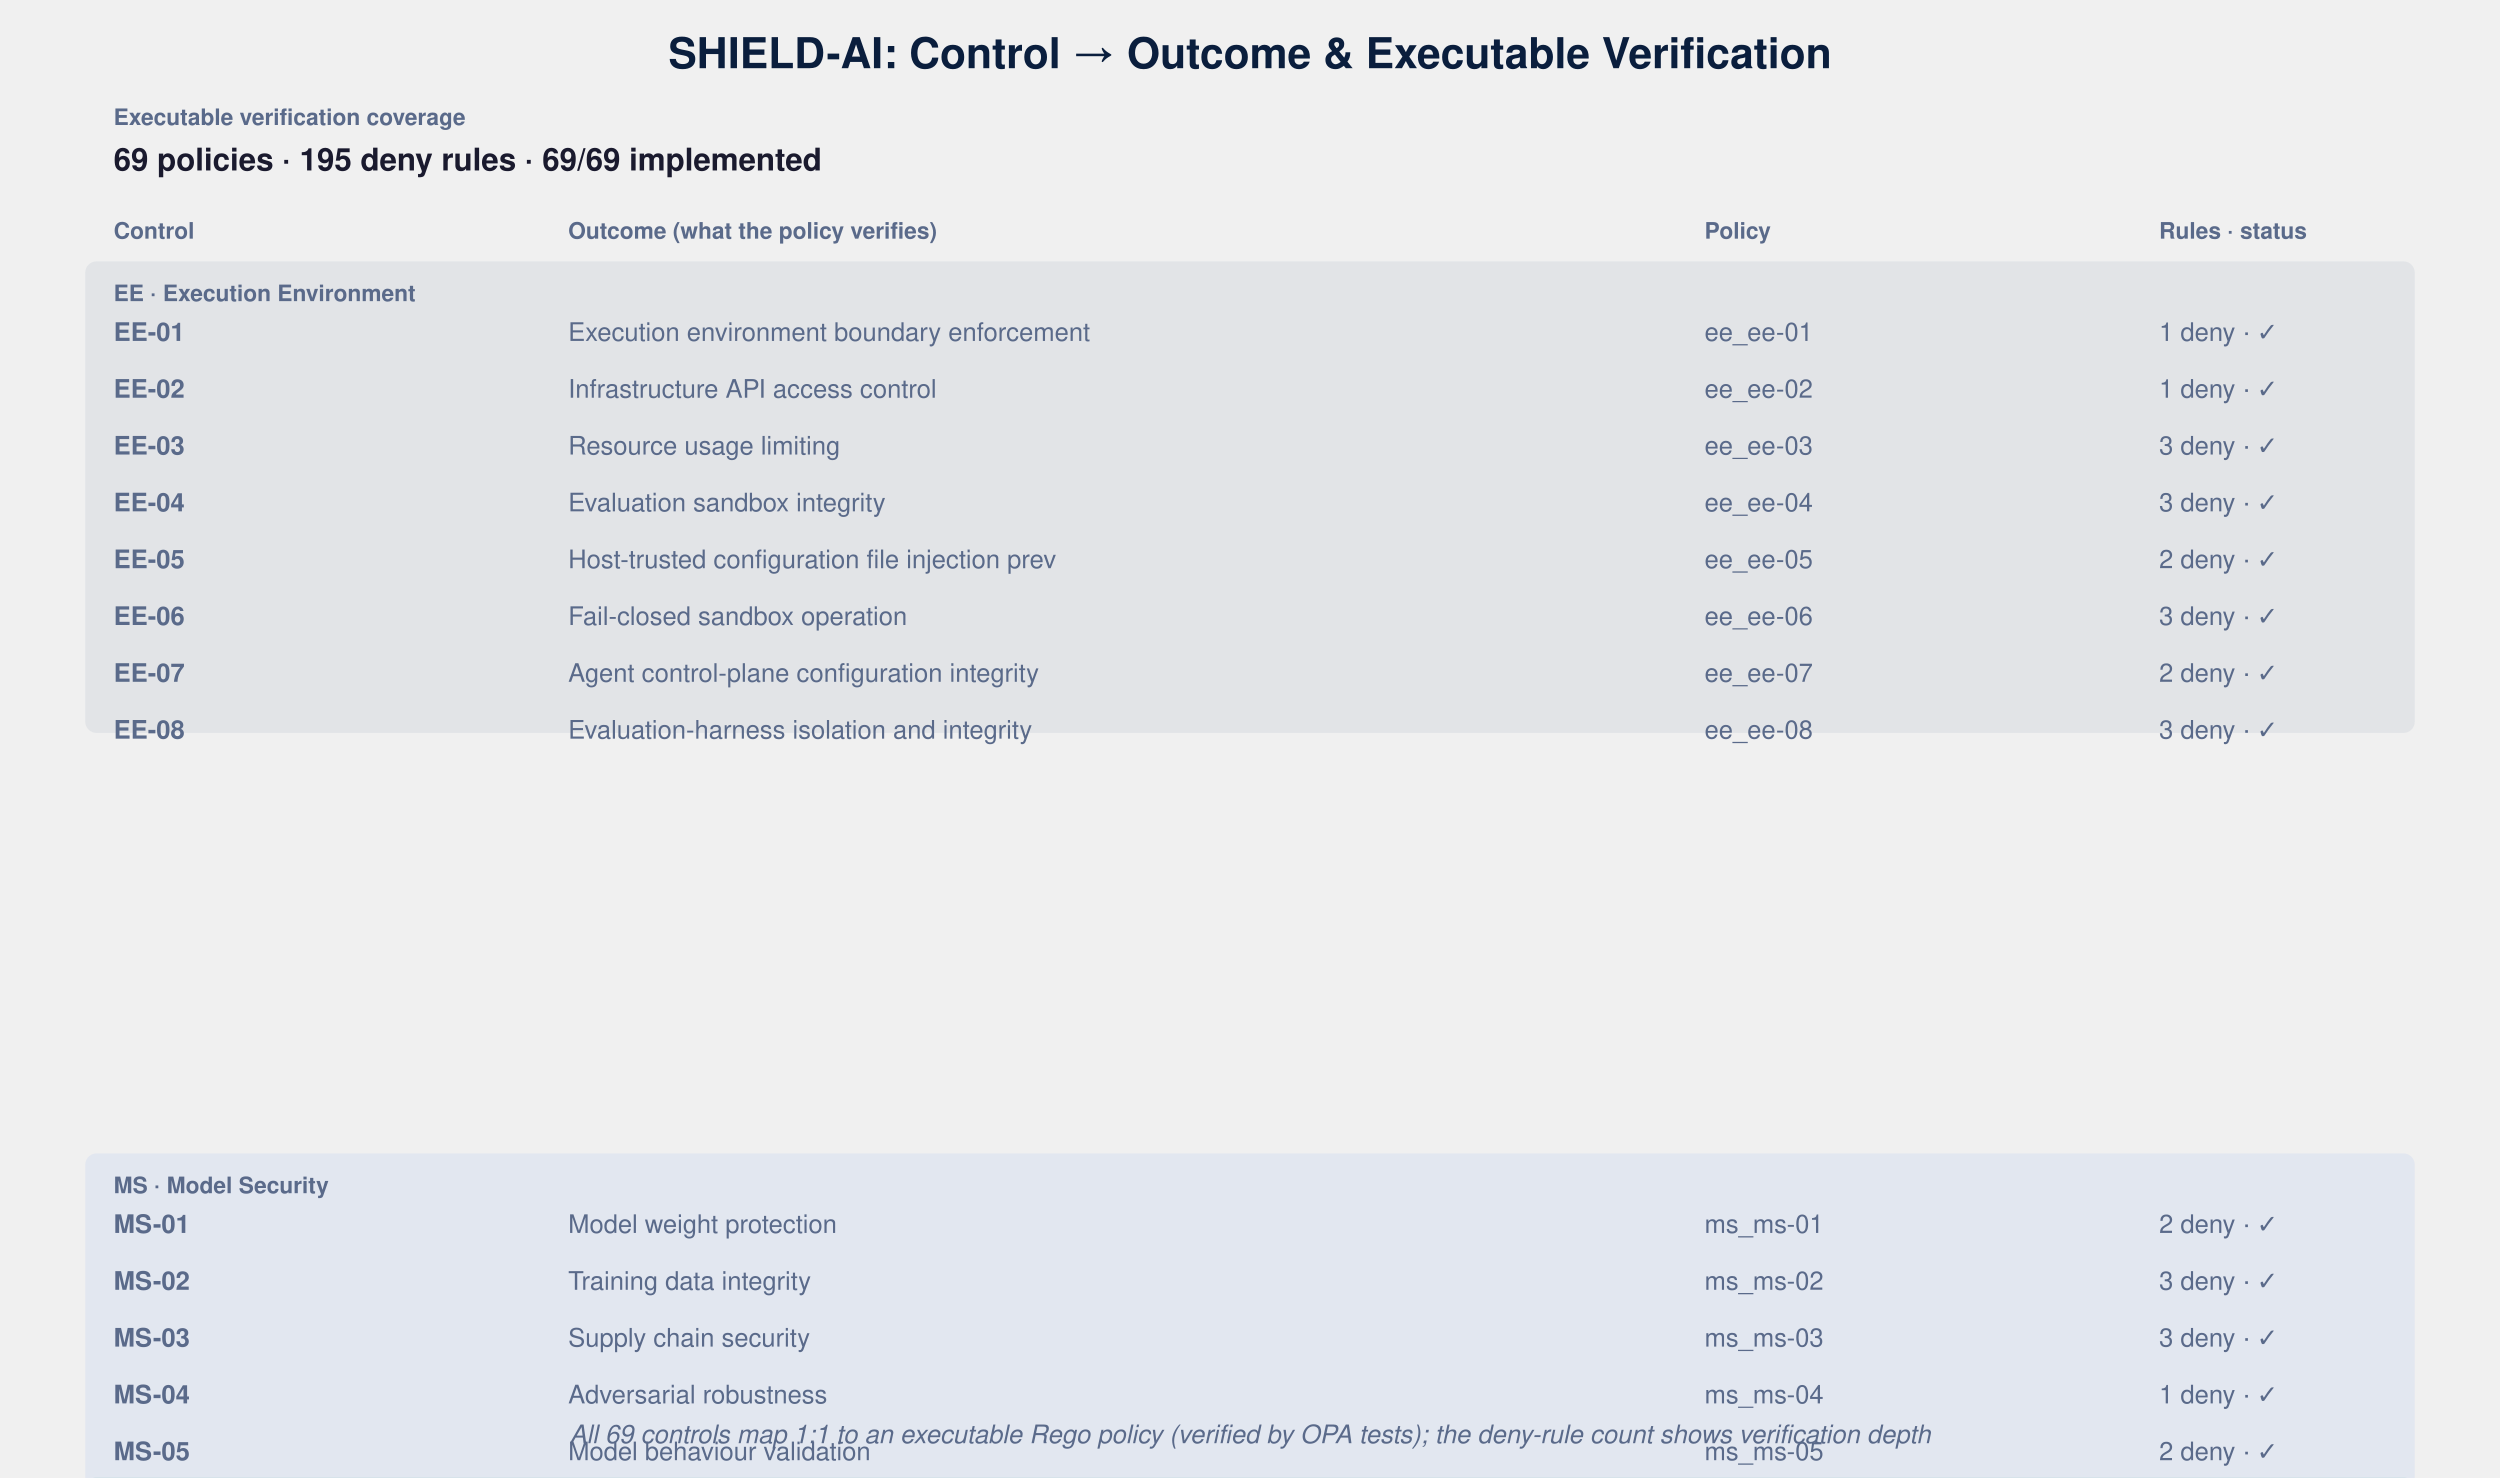
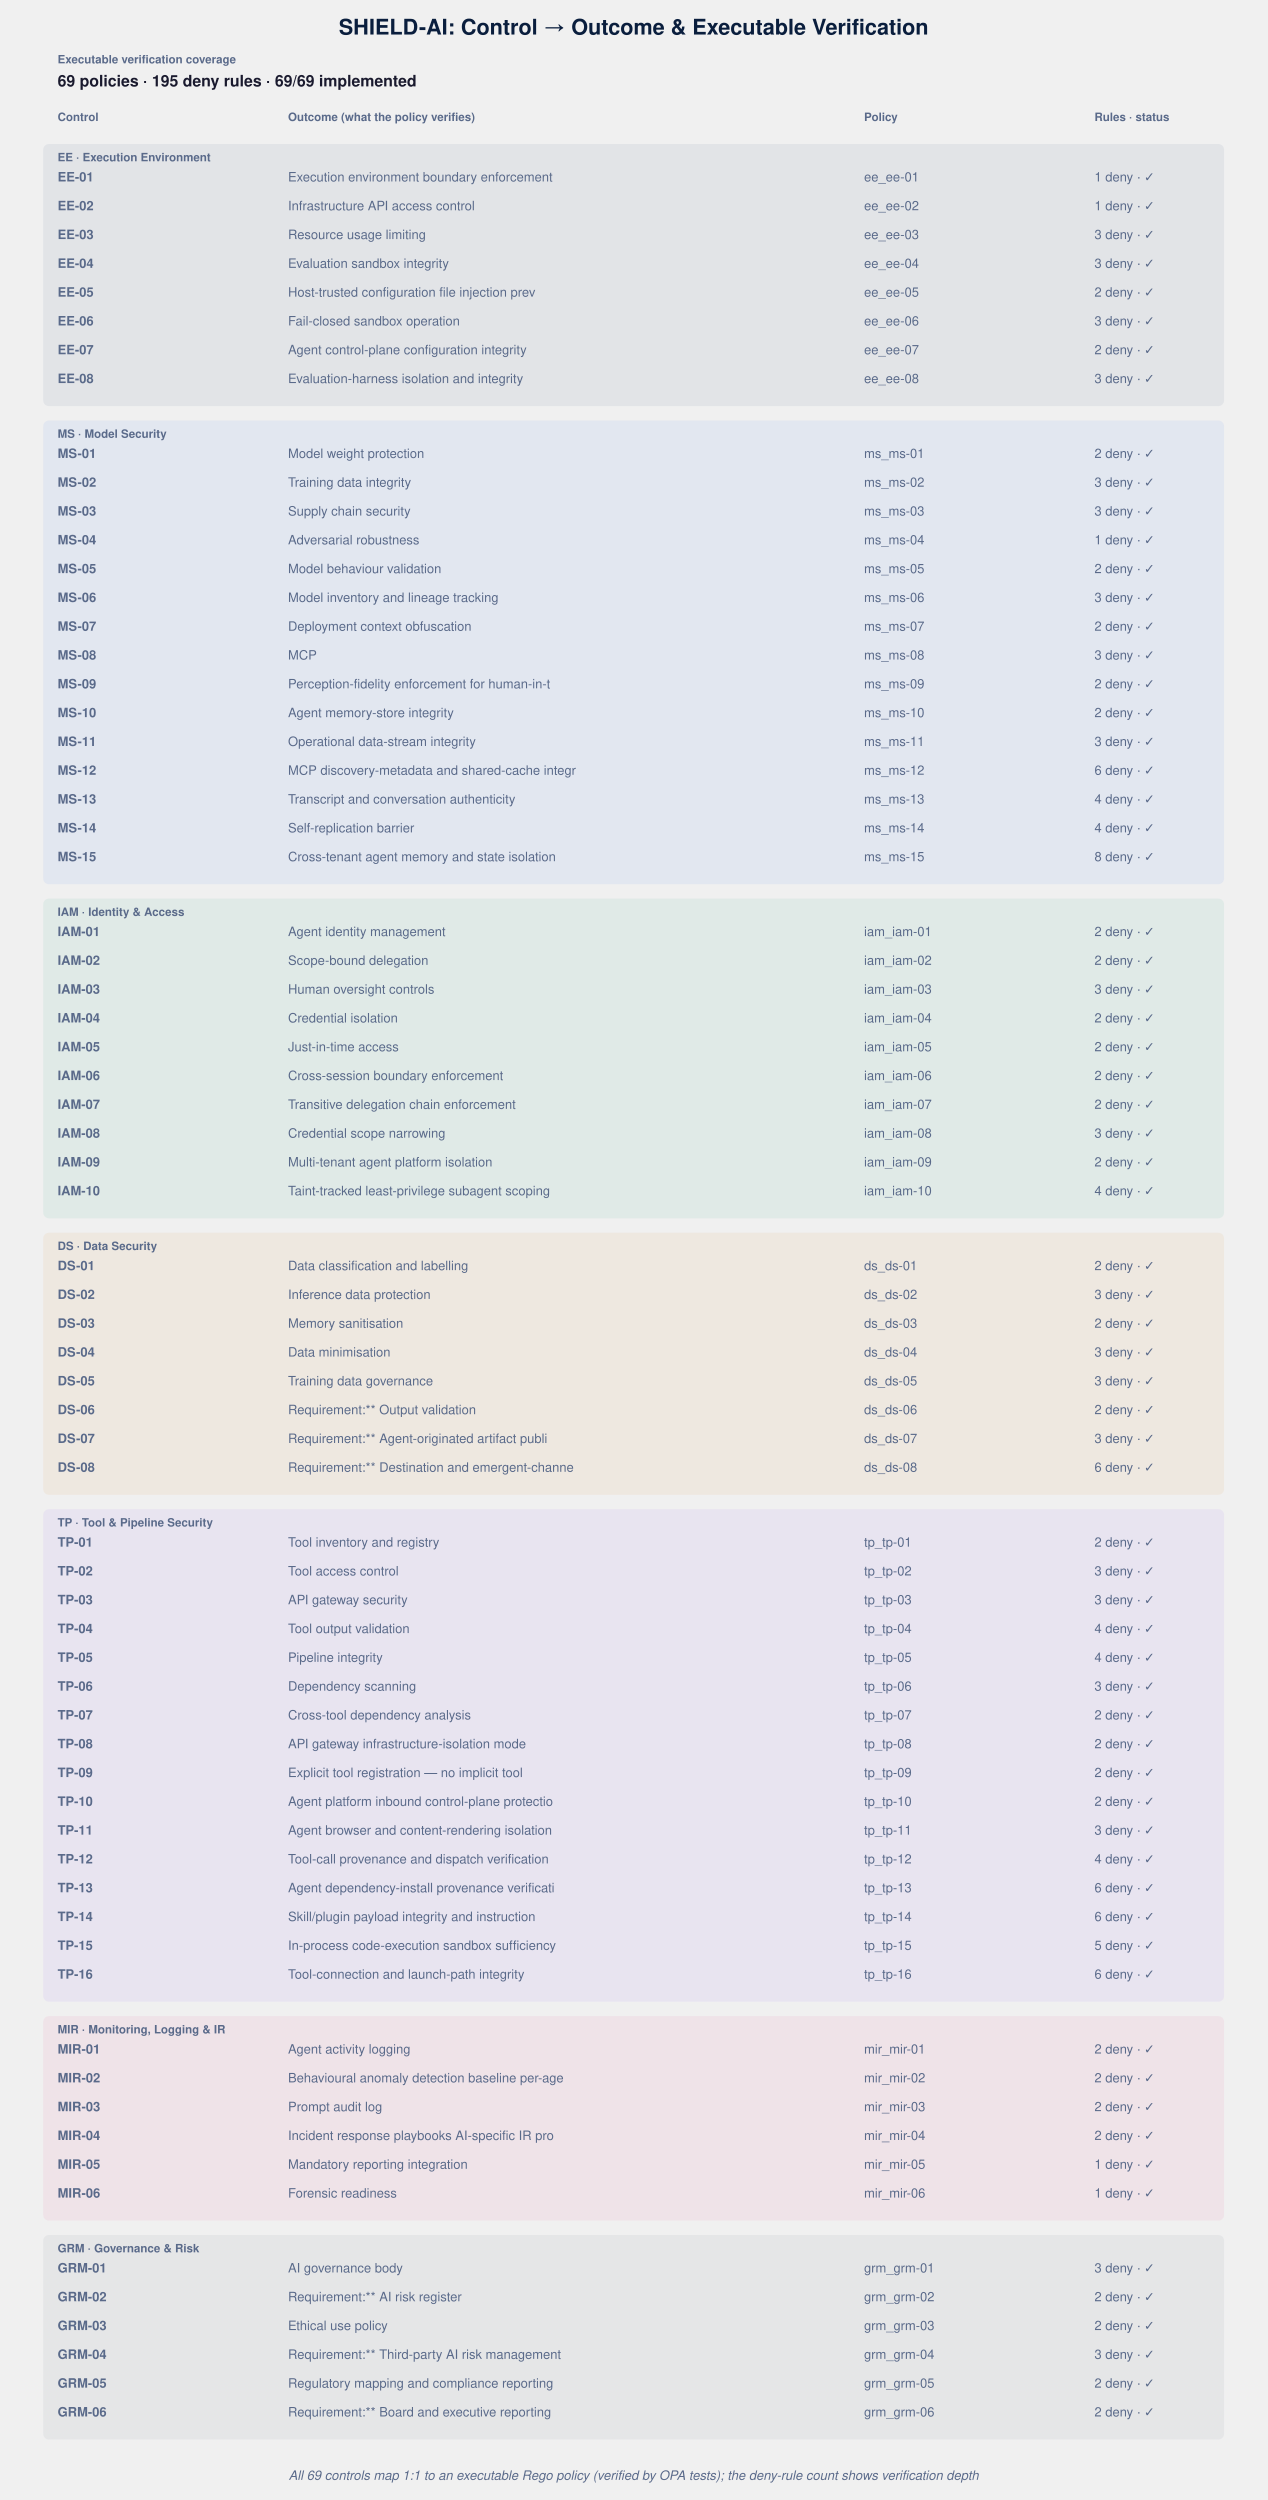
- <svg xmlns="http://www.w3.org/2000/svg" viewBox="0 0 880 520" width="100%" height="100%">
+ <svg xmlns="http://www.w3.org/2000/svg" viewBox="0 0 880 1736" width="100%" height="100%">
  <style>
    text { font-family: 'Helvetica Neue', Helvetica, Arial, sans-serif; }
    .title { font-size: 15px; font-weight: bold; fill: #0a1e3d; }
    .label { font-size: 11px; fill: #1a1a2e; }
    .sm { font-size: 9px; fill: #5a6a8a; }
    .cap { font-size: 8px; font-weight: bold; text-transform: uppercase; fill: #5a6a8a; }
    .white { fill: #ffffff; }
  </style>
  <text x="440.0" y="24" text-anchor="middle" class="title">SHIELD-AI: Control → Outcome &amp; Executable Verification</text>
  <text x="40" y="44" class="cap">Executable verification coverage</text>
  <text x="40" y="60" class="label" font-weight="bold">69 policies · 195 deny rules · 69/69 implemented</text>
  <text x="40" y="84" class="cap">Control</text>
  <text x="200" y="84" class="cap">Outcome (what the policy verifies)</text>
  <text x="600" y="84" class="cap">Policy</text>
  <text x="760" y="84" class="cap">Rules · status</text>
-   <rect x="30" y="92" width="820" height="166" rx="4" fill="#1a3a6b" opacity="0.07" />
-   <text x="40" y="106" class="cap" fill="#1a3a6b">EE · Execution Environment</text>
-   <text x="40" y="120" class="sm" font-weight="bold" fill="#1a3a6b">EE-01</text>
-   <text x="200" y="120" class="sm">Execution environment boundary enforcement</text>
-   <text x="600" y="120" class="sm">ee_ee-01</text>
-   <text x="760" y="120" class="sm">1 deny · ✓</text>
-   <text x="40" y="140" class="sm" font-weight="bold" fill="#1a3a6b">EE-02</text>
-   <text x="200" y="140" class="sm">Infrastructure API access control</text>
-   <text x="600" y="140" class="sm">ee_ee-02</text>
-   <text x="760" y="140" class="sm">1 deny · ✓</text>
-   <text x="40" y="160" class="sm" font-weight="bold" fill="#1a3a6b">EE-03</text>
-   <text x="200" y="160" class="sm">Resource usage limiting</text>
-   <text x="600" y="160" class="sm">ee_ee-03</text>
-   <text x="760" y="160" class="sm">3 deny · ✓</text>
-   <text x="40" y="180" class="sm" font-weight="bold" fill="#1a3a6b">EE-04</text>
-   <text x="200" y="180" class="sm">Evaluation sandbox integrity</text>
-   <text x="600" y="180" class="sm">ee_ee-04</text>
-   <text x="760" y="180" class="sm">3 deny · ✓</text>
-   <text x="40" y="200" class="sm" font-weight="bold" fill="#1a3a6b">EE-05</text>
-   <text x="200" y="200" class="sm">Host-trusted configuration file injection prev</text>
-   <text x="600" y="200" class="sm">ee_ee-05</text>
-   <text x="760" y="200" class="sm">2 deny · ✓</text>
-   <text x="40" y="220" class="sm" font-weight="bold" fill="#1a3a6b">EE-06</text>
-   <text x="200" y="220" class="sm">Fail-closed sandbox operation</text>
-   <text x="600" y="220" class="sm">ee_ee-06</text>
-   <text x="760" y="220" class="sm">3 deny · ✓</text>
-   <text x="40" y="240" class="sm" font-weight="bold" fill="#1a3a6b">EE-07</text>
-   <text x="200" y="240" class="sm">Agent control-plane configuration integrity</text>
-   <text x="600" y="240" class="sm">ee_ee-07</text>
-   <text x="760" y="240" class="sm">2 deny · ✓</text>
-   <text x="40" y="260" class="sm" font-weight="bold" fill="#1a3a6b">EE-08</text>
-   <text x="200" y="260" class="sm">Evaluation-harness isolation and integrity</text>
-   <text x="600" y="260" class="sm">ee_ee-08</text>
-   <text x="760" y="260" class="sm">3 deny · ✓</text>
-   <rect x="30" y="406" width="820" height="306" rx="4" fill="#2563eb" opacity="0.07" />
-   <text x="40" y="420" class="cap" fill="#2563eb">MS · Model Security</text>
-   <text x="40" y="434" class="sm" font-weight="bold" fill="#2563eb">MS-01</text>
-   <text x="200" y="434" class="sm">Model weight protection</text>
-   <text x="600" y="434" class="sm">ms_ms-01</text>
-   <text x="760" y="434" class="sm">2 deny · ✓</text>
-   <text x="40" y="454" class="sm" font-weight="bold" fill="#2563eb">MS-02</text>
-   <text x="200" y="454" class="sm">Training data integrity</text>
-   <text x="600" y="454" class="sm">ms_ms-02</text>
-   <text x="760" y="454" class="sm">3 deny · ✓</text>
-   <text x="40" y="474" class="sm" font-weight="bold" fill="#2563eb">MS-03</text>
-   <text x="200" y="474" class="sm">Supply chain security</text>
-   <text x="600" y="474" class="sm">ms_ms-03</text>
-   <text x="760" y="474" class="sm">3 deny · ✓</text>
-   <text x="40" y="494" class="sm" font-weight="bold" fill="#2563eb">MS-04</text>
-   <text x="200" y="494" class="sm">Adversarial robustness</text>
-   <text x="600" y="494" class="sm">ms_ms-04</text>
-   <text x="760" y="494" class="sm">1 deny · ✓</text>
-   <text x="40" y="514" class="sm" font-weight="bold" fill="#2563eb">MS-05</text>
-   <text x="200" y="514" class="sm">Model behaviour validation</text>
-   <text x="600" y="514" class="sm">ms_ms-05</text>
-   <text x="760" y="514" class="sm">2 deny · ✓</text>
-   <text x="40" y="534" class="sm" font-weight="bold" fill="#2563eb">MS-06</text>
-   <text x="200" y="534" class="sm">Model inventory and lineage tracking</text>
-   <text x="600" y="534" class="sm">ms_ms-06</text>
-   <text x="760" y="534" class="sm">3 deny · ✓</text>
-   <text x="40" y="554" class="sm" font-weight="bold" fill="#2563eb">MS-07</text>
-   <text x="200" y="554" class="sm">Deployment context obfuscation</text>
-   <text x="600" y="554" class="sm">ms_ms-07</text>
-   <text x="760" y="554" class="sm">2 deny · ✓</text>
-   <text x="40" y="574" class="sm" font-weight="bold" fill="#2563eb">MS-08</text>
-   <text x="200" y="574" class="sm">MCP</text>
-   <text x="600" y="574" class="sm">ms_ms-08</text>
-   <text x="760" y="574" class="sm">3 deny · ✓</text>
-   <text x="40" y="594" class="sm" font-weight="bold" fill="#2563eb">MS-09</text>
-   <text x="200" y="594" class="sm">Perception-fidelity enforcement for human-in-t</text>
-   <text x="600" y="594" class="sm">ms_ms-09</text>
-   <text x="760" y="594" class="sm">2 deny · ✓</text>
-   <text x="40" y="614" class="sm" font-weight="bold" fill="#2563eb">MS-10</text>
-   <text x="200" y="614" class="sm">Agent memory-store integrity</text>
-   <text x="600" y="614" class="sm">ms_ms-10</text>
-   <text x="760" y="614" class="sm">2 deny · ✓</text>
-   <text x="40" y="634" class="sm" font-weight="bold" fill="#2563eb">MS-11</text>
-   <text x="200" y="634" class="sm">Operational data-stream integrity</text>
-   <text x="600" y="634" class="sm">ms_ms-11</text>
-   <text x="760" y="634" class="sm">3 deny · ✓</text>
-   <text x="40" y="654" class="sm" font-weight="bold" fill="#2563eb">MS-12</text>
-   <text x="200" y="654" class="sm">MCP discovery-metadata and shared-cache integr</text>
-   <text x="600" y="654" class="sm">ms_ms-12</text>
-   <text x="760" y="654" class="sm">6 deny · ✓</text>
-   <text x="40" y="674" class="sm" font-weight="bold" fill="#2563eb">MS-13</text>
-   <text x="200" y="674" class="sm">Transcript and conversation authenticity</text>
-   <text x="600" y="674" class="sm">ms_ms-13</text>
-   <text x="760" y="674" class="sm">4 deny · ✓</text>
-   <text x="40" y="694" class="sm" font-weight="bold" fill="#2563eb">MS-14</text>
-   <text x="200" y="694" class="sm">Self-replication barrier</text>
-   <text x="600" y="694" class="sm">ms_ms-14</text>
-   <text x="760" y="694" class="sm">4 deny · ✓</text>
-   <text x="40" y="714" class="sm" font-weight="bold" fill="#2563eb">MS-15</text>
-   <text x="200" y="714" class="sm">Cross-tenant agent memory and state isolation</text>
-   <text x="600" y="714" class="sm">ms_ms-15</text>
-   <text x="760" y="714" class="sm">8 deny · ✓</text>
-   <rect x="30" y="520" width="820" height="206" rx="4" fill="#059669" opacity="0.07" />
-   <text x="40" y="534" class="cap" fill="#059669">IAM · Identity &amp; Access</text>
-   <text x="40" y="548" class="sm" font-weight="bold" fill="#059669">IAM-01</text>
-   <text x="200" y="548" class="sm">Agent identity management</text>
-   <text x="600" y="548" class="sm">iam_iam-01</text>
-   <text x="760" y="548" class="sm">2 deny · ✓</text>
-   <text x="40" y="568" class="sm" font-weight="bold" fill="#059669">IAM-02</text>
-   <text x="200" y="568" class="sm">Scope-bound delegation</text>
-   <text x="600" y="568" class="sm">iam_iam-02</text>
-   <text x="760" y="568" class="sm">2 deny · ✓</text>
-   <text x="40" y="588" class="sm" font-weight="bold" fill="#059669">IAM-03</text>
-   <text x="200" y="588" class="sm">Human oversight controls</text>
-   <text x="600" y="588" class="sm">iam_iam-03</text>
-   <text x="760" y="588" class="sm">3 deny · ✓</text>
-   <text x="40" y="608" class="sm" font-weight="bold" fill="#059669">IAM-04</text>
-   <text x="200" y="608" class="sm">Credential isolation</text>
-   <text x="600" y="608" class="sm">iam_iam-04</text>
-   <text x="760" y="608" class="sm">2 deny · ✓</text>
-   <text x="40" y="628" class="sm" font-weight="bold" fill="#059669">IAM-05</text>
-   <text x="200" y="628" class="sm">Just-in-time access</text>
-   <text x="600" y="628" class="sm">iam_iam-05</text>
-   <text x="760" y="628" class="sm">2 deny · ✓</text>
-   <text x="40" y="648" class="sm" font-weight="bold" fill="#059669">IAM-06</text>
-   <text x="200" y="648" class="sm">Cross-session boundary enforcement</text>
-   <text x="600" y="648" class="sm">iam_iam-06</text>
-   <text x="760" y="648" class="sm">2 deny · ✓</text>
-   <text x="40" y="668" class="sm" font-weight="bold" fill="#059669">IAM-07</text>
-   <text x="200" y="668" class="sm">Transitive delegation chain enforcement</text>
-   <text x="600" y="668" class="sm">iam_iam-07</text>
-   <text x="760" y="668" class="sm">2 deny · ✓</text>
-   <text x="40" y="688" class="sm" font-weight="bold" fill="#059669">IAM-08</text>
-   <text x="200" y="688" class="sm">Credential scope narrowing</text>
-   <text x="600" y="688" class="sm">iam_iam-08</text>
-   <text x="760" y="688" class="sm">3 deny · ✓</text>
-   <text x="40" y="708" class="sm" font-weight="bold" fill="#059669">IAM-09</text>
-   <text x="200" y="708" class="sm">Multi-tenant agent platform isolation</text>
-   <text x="600" y="708" class="sm">iam_iam-09</text>
-   <text x="760" y="708" class="sm">2 deny · ✓</text>
-   <text x="40" y="728" class="sm" font-weight="bold" fill="#059669">IAM-10</text>
-   <text x="200" y="728" class="sm">Taint-tracked least-privilege subagent scoping</text>
-   <text x="600" y="728" class="sm">iam_iam-10</text>
-   <text x="760" y="728" class="sm">4 deny · ✓</text>
-   <rect x="30" y="614" width="820" height="166" rx="4" fill="#d97706" opacity="0.07" />
-   <text x="40" y="628" class="cap" fill="#d97706">DS · Data Security</text>
-   <text x="40" y="642" class="sm" font-weight="bold" fill="#d97706">DS-01</text>
-   <text x="200" y="642" class="sm">Data classification and labelling</text>
-   <text x="600" y="642" class="sm">ds_ds-01</text>
-   <text x="760" y="642" class="sm">2 deny · ✓</text>
-   <text x="40" y="662" class="sm" font-weight="bold" fill="#d97706">DS-02</text>
-   <text x="200" y="662" class="sm">Inference data protection</text>
-   <text x="600" y="662" class="sm">ds_ds-02</text>
-   <text x="760" y="662" class="sm">3 deny · ✓</text>
-   <text x="40" y="682" class="sm" font-weight="bold" fill="#d97706">DS-03</text>
-   <text x="200" y="682" class="sm">Memory sanitisation</text>
-   <text x="600" y="682" class="sm">ds_ds-03</text>
-   <text x="760" y="682" class="sm">2 deny · ✓</text>
-   <text x="40" y="702" class="sm" font-weight="bold" fill="#d97706">DS-04</text>
-   <text x="200" y="702" class="sm">Data minimisation</text>
-   <text x="600" y="702" class="sm">ds_ds-04</text>
-   <text x="760" y="702" class="sm">3 deny · ✓</text>
-   <text x="40" y="722" class="sm" font-weight="bold" fill="#d97706">DS-05</text>
-   <text x="200" y="722" class="sm">Training data governance</text>
-   <text x="600" y="722" class="sm">ds_ds-05</text>
-   <text x="760" y="722" class="sm">3 deny · ✓</text>
-   <text x="40" y="742" class="sm" font-weight="bold" fill="#d97706">DS-06</text>
-   <text x="200" y="742" class="sm">Requirement:** Output validation</text>
-   <text x="600" y="742" class="sm">ds_ds-06</text>
-   <text x="760" y="742" class="sm">2 deny · ✓</text>
-   <text x="40" y="762" class="sm" font-weight="bold" fill="#d97706">DS-07</text>
-   <text x="200" y="762" class="sm">Requirement:** Agent-originated artifact publi</text>
-   <text x="600" y="762" class="sm">ds_ds-07</text>
-   <text x="760" y="762" class="sm">3 deny · ✓</text>
-   <text x="40" y="782" class="sm" font-weight="bold" fill="#d97706">DS-08</text>
-   <text x="200" y="782" class="sm">Requirement:** Destination and emergent-channe</text>
-   <text x="600" y="782" class="sm">ds_ds-08</text>
-   <text x="760" y="782" class="sm">6 deny · ✓</text>
-   <rect x="30" y="1428" width="820" height="326" rx="4" fill="#7c3aed" opacity="0.07" />
-   <text x="40" y="1442" class="cap" fill="#7c3aed">TP · Tool &amp; Pipeline Security</text>
-   <text x="40" y="1456" class="sm" font-weight="bold" fill="#7c3aed">TP-01</text>
-   <text x="200" y="1456" class="sm">Tool inventory and registry</text>
-   <text x="600" y="1456" class="sm">tp_tp-01</text>
-   <text x="760" y="1456" class="sm">2 deny · ✓</text>
-   <text x="40" y="1476" class="sm" font-weight="bold" fill="#7c3aed">TP-02</text>
-   <text x="200" y="1476" class="sm">Tool access control</text>
-   <text x="600" y="1476" class="sm">tp_tp-02</text>
-   <text x="760" y="1476" class="sm">3 deny · ✓</text>
-   <text x="40" y="1496" class="sm" font-weight="bold" fill="#7c3aed">TP-03</text>
-   <text x="200" y="1496" class="sm">API gateway security</text>
-   <text x="600" y="1496" class="sm">tp_tp-03</text>
-   <text x="760" y="1496" class="sm">3 deny · ✓</text>
-   <text x="40" y="1516" class="sm" font-weight="bold" fill="#7c3aed">TP-04</text>
-   <text x="200" y="1516" class="sm">Tool output validation</text>
-   <text x="600" y="1516" class="sm">tp_tp-04</text>
-   <text x="760" y="1516" class="sm">4 deny · ✓</text>
-   <text x="40" y="1536" class="sm" font-weight="bold" fill="#7c3aed">TP-05</text>
-   <text x="200" y="1536" class="sm">Pipeline integrity</text>
-   <text x="600" y="1536" class="sm">tp_tp-05</text>
-   <text x="760" y="1536" class="sm">4 deny · ✓</text>
-   <text x="40" y="1556" class="sm" font-weight="bold" fill="#7c3aed">TP-06</text>
-   <text x="200" y="1556" class="sm">Dependency scanning</text>
-   <text x="600" y="1556" class="sm">tp_tp-06</text>
-   <text x="760" y="1556" class="sm">3 deny · ✓</text>
-   <text x="40" y="1576" class="sm" font-weight="bold" fill="#7c3aed">TP-07</text>
-   <text x="200" y="1576" class="sm">Cross-tool dependency analysis</text>
-   <text x="600" y="1576" class="sm">tp_tp-07</text>
-   <text x="760" y="1576" class="sm">2 deny · ✓</text>
-   <text x="40" y="1596" class="sm" font-weight="bold" fill="#7c3aed">TP-08</text>
-   <text x="200" y="1596" class="sm">API gateway infrastructure-isolation mode</text>
-   <text x="600" y="1596" class="sm">tp_tp-08</text>
-   <text x="760" y="1596" class="sm">2 deny · ✓</text>
-   <text x="40" y="1616" class="sm" font-weight="bold" fill="#7c3aed">TP-09</text>
-   <text x="200" y="1616" class="sm">Explicit tool registration — no implicit tool </text>
-   <text x="600" y="1616" class="sm">tp_tp-09</text>
-   <text x="760" y="1616" class="sm">2 deny · ✓</text>
-   <text x="40" y="1636" class="sm" font-weight="bold" fill="#7c3aed">TP-10</text>
-   <text x="200" y="1636" class="sm">Agent platform inbound control-plane protectio</text>
-   <text x="600" y="1636" class="sm">tp_tp-10</text>
-   <text x="760" y="1636" class="sm">2 deny · ✓</text>
-   <text x="40" y="1656" class="sm" font-weight="bold" fill="#7c3aed">TP-11</text>
-   <text x="200" y="1656" class="sm">Agent browser and content-rendering isolation</text>
-   <text x="600" y="1656" class="sm">tp_tp-11</text>
-   <text x="760" y="1656" class="sm">3 deny · ✓</text>
-   <text x="40" y="1676" class="sm" font-weight="bold" fill="#7c3aed">TP-12</text>
-   <text x="200" y="1676" class="sm">Tool-call provenance and dispatch verification</text>
-   <text x="600" y="1676" class="sm">tp_tp-12</text>
-   <text x="760" y="1676" class="sm">4 deny · ✓</text>
-   <text x="40" y="1696" class="sm" font-weight="bold" fill="#7c3aed">TP-13</text>
-   <text x="200" y="1696" class="sm">Agent dependency-install provenance verificati</text>
-   <text x="600" y="1696" class="sm">tp_tp-13</text>
-   <text x="760" y="1696" class="sm">6 deny · ✓</text>
-   <text x="40" y="1716" class="sm" font-weight="bold" fill="#7c3aed">TP-14</text>
-   <text x="200" y="1716" class="sm">Skill/plugin payload integrity and instruction</text>
-   <text x="600" y="1716" class="sm">tp_tp-14</text>
-   <text x="760" y="1716" class="sm">6 deny · ✓</text>
-   <text x="40" y="1736" class="sm" font-weight="bold" fill="#7c3aed">TP-15</text>
-   <text x="200" y="1736" class="sm">In-process code-execution sandbox sufficiency</text>
-   <text x="600" y="1736" class="sm">tp_tp-15</text>
-   <text x="760" y="1736" class="sm">5 deny · ✓</text>
-   <text x="40" y="1756" class="sm" font-weight="bold" fill="#7c3aed">TP-16</text>
-   <text x="200" y="1756" class="sm">Tool-connection and launch-path integrity</text>
-   <text x="600" y="1756" class="sm">tp_tp-16</text>
-   <text x="760" y="1756" class="sm">6 deny · ✓</text>
-   <rect x="30" y="762" width="820" height="126" rx="4" fill="#db2777" opacity="0.07" />
-   <text x="40" y="776" class="cap" fill="#db2777">MIR · Monitoring, Logging &amp; IR</text>
-   <text x="40" y="790" class="sm" font-weight="bold" fill="#db2777">MIR-01</text>
-   <text x="200" y="790" class="sm">Agent activity logging</text>
-   <text x="600" y="790" class="sm">mir_mir-01</text>
-   <text x="760" y="790" class="sm">2 deny · ✓</text>
-   <text x="40" y="810" class="sm" font-weight="bold" fill="#db2777">MIR-02</text>
-   <text x="200" y="810" class="sm">Behavioural anomaly detection baseline per-age</text>
-   <text x="600" y="810" class="sm">mir_mir-02</text>
+   <rect x="30" y="100" width="820" height="182" rx="4" fill="#1a3a6b" opacity="0.07" />
+   <text x="40" y="112" class="cap" fill="#1a3a6b">EE · Execution Environment</text>
+   <text x="40" y="126" class="sm" font-weight="bold" fill="#1a3a6b">EE-01</text>
+   <text x="200" y="126" class="sm">Execution environment boundary enforcement</text>
+   <text x="600" y="126" class="sm">ee_ee-01</text>
+   <text x="760" y="126" class="sm">1 deny · ✓</text>
+   <text x="40" y="146" class="sm" font-weight="bold" fill="#1a3a6b">EE-02</text>
+   <text x="200" y="146" class="sm">Infrastructure API access control</text>
+   <text x="600" y="146" class="sm">ee_ee-02</text>
+   <text x="760" y="146" class="sm">1 deny · ✓</text>
+   <text x="40" y="166" class="sm" font-weight="bold" fill="#1a3a6b">EE-03</text>
+   <text x="200" y="166" class="sm">Resource usage limiting</text>
+   <text x="600" y="166" class="sm">ee_ee-03</text>
+   <text x="760" y="166" class="sm">3 deny · ✓</text>
+   <text x="40" y="186" class="sm" font-weight="bold" fill="#1a3a6b">EE-04</text>
+   <text x="200" y="186" class="sm">Evaluation sandbox integrity</text>
+   <text x="600" y="186" class="sm">ee_ee-04</text>
+   <text x="760" y="186" class="sm">3 deny · ✓</text>
+   <text x="40" y="206" class="sm" font-weight="bold" fill="#1a3a6b">EE-05</text>
+   <text x="200" y="206" class="sm">Host-trusted configuration file injection prev</text>
+   <text x="600" y="206" class="sm">ee_ee-05</text>
+   <text x="760" y="206" class="sm">2 deny · ✓</text>
+   <text x="40" y="226" class="sm" font-weight="bold" fill="#1a3a6b">EE-06</text>
+   <text x="200" y="226" class="sm">Fail-closed sandbox operation</text>
+   <text x="600" y="226" class="sm">ee_ee-06</text>
+   <text x="760" y="226" class="sm">3 deny · ✓</text>
+   <text x="40" y="246" class="sm" font-weight="bold" fill="#1a3a6b">EE-07</text>
+   <text x="200" y="246" class="sm">Agent control-plane configuration integrity</text>
+   <text x="600" y="246" class="sm">ee_ee-07</text>
+   <text x="760" y="246" class="sm">2 deny · ✓</text>
+   <text x="40" y="266" class="sm" font-weight="bold" fill="#1a3a6b">EE-08</text>
+   <text x="200" y="266" class="sm">Evaluation-harness isolation and integrity</text>
+   <text x="600" y="266" class="sm">ee_ee-08</text>
+   <text x="760" y="266" class="sm">3 deny · ✓</text>
+   <rect x="30" y="292" width="820" height="322" rx="4" fill="#2563eb" opacity="0.07" />
+   <text x="40" y="304" class="cap" fill="#2563eb">MS · Model Security</text>
+   <text x="40" y="318" class="sm" font-weight="bold" fill="#2563eb">MS-01</text>
+   <text x="200" y="318" class="sm">Model weight protection</text>
+   <text x="600" y="318" class="sm">ms_ms-01</text>
+   <text x="760" y="318" class="sm">2 deny · ✓</text>
+   <text x="40" y="338" class="sm" font-weight="bold" fill="#2563eb">MS-02</text>
+   <text x="200" y="338" class="sm">Training data integrity</text>
+   <text x="600" y="338" class="sm">ms_ms-02</text>
+   <text x="760" y="338" class="sm">3 deny · ✓</text>
+   <text x="40" y="358" class="sm" font-weight="bold" fill="#2563eb">MS-03</text>
+   <text x="200" y="358" class="sm">Supply chain security</text>
+   <text x="600" y="358" class="sm">ms_ms-03</text>
+   <text x="760" y="358" class="sm">3 deny · ✓</text>
+   <text x="40" y="378" class="sm" font-weight="bold" fill="#2563eb">MS-04</text>
+   <text x="200" y="378" class="sm">Adversarial robustness</text>
+   <text x="600" y="378" class="sm">ms_ms-04</text>
+   <text x="760" y="378" class="sm">1 deny · ✓</text>
+   <text x="40" y="398" class="sm" font-weight="bold" fill="#2563eb">MS-05</text>
+   <text x="200" y="398" class="sm">Model behaviour validation</text>
+   <text x="600" y="398" class="sm">ms_ms-05</text>
+   <text x="760" y="398" class="sm">2 deny · ✓</text>
+   <text x="40" y="418" class="sm" font-weight="bold" fill="#2563eb">MS-06</text>
+   <text x="200" y="418" class="sm">Model inventory and lineage tracking</text>
+   <text x="600" y="418" class="sm">ms_ms-06</text>
+   <text x="760" y="418" class="sm">3 deny · ✓</text>
+   <text x="40" y="438" class="sm" font-weight="bold" fill="#2563eb">MS-07</text>
+   <text x="200" y="438" class="sm">Deployment context obfuscation</text>
+   <text x="600" y="438" class="sm">ms_ms-07</text>
+   <text x="760" y="438" class="sm">2 deny · ✓</text>
+   <text x="40" y="458" class="sm" font-weight="bold" fill="#2563eb">MS-08</text>
+   <text x="200" y="458" class="sm">MCP</text>
+   <text x="600" y="458" class="sm">ms_ms-08</text>
+   <text x="760" y="458" class="sm">3 deny · ✓</text>
+   <text x="40" y="478" class="sm" font-weight="bold" fill="#2563eb">MS-09</text>
+   <text x="200" y="478" class="sm">Perception-fidelity enforcement for human-in-t</text>
+   <text x="600" y="478" class="sm">ms_ms-09</text>
+   <text x="760" y="478" class="sm">2 deny · ✓</text>
+   <text x="40" y="498" class="sm" font-weight="bold" fill="#2563eb">MS-10</text>
+   <text x="200" y="498" class="sm">Agent memory-store integrity</text>
+   <text x="600" y="498" class="sm">ms_ms-10</text>
+   <text x="760" y="498" class="sm">2 deny · ✓</text>
+   <text x="40" y="518" class="sm" font-weight="bold" fill="#2563eb">MS-11</text>
+   <text x="200" y="518" class="sm">Operational data-stream integrity</text>
+   <text x="600" y="518" class="sm">ms_ms-11</text>
+   <text x="760" y="518" class="sm">3 deny · ✓</text>
+   <text x="40" y="538" class="sm" font-weight="bold" fill="#2563eb">MS-12</text>
+   <text x="200" y="538" class="sm">MCP discovery-metadata and shared-cache integr</text>
+   <text x="600" y="538" class="sm">ms_ms-12</text>
+   <text x="760" y="538" class="sm">6 deny · ✓</text>
+   <text x="40" y="558" class="sm" font-weight="bold" fill="#2563eb">MS-13</text>
+   <text x="200" y="558" class="sm">Transcript and conversation authenticity</text>
+   <text x="600" y="558" class="sm">ms_ms-13</text>
+   <text x="760" y="558" class="sm">4 deny · ✓</text>
+   <text x="40" y="578" class="sm" font-weight="bold" fill="#2563eb">MS-14</text>
+   <text x="200" y="578" class="sm">Self-replication barrier</text>
+   <text x="600" y="578" class="sm">ms_ms-14</text>
+   <text x="760" y="578" class="sm">4 deny · ✓</text>
+   <text x="40" y="598" class="sm" font-weight="bold" fill="#2563eb">MS-15</text>
+   <text x="200" y="598" class="sm">Cross-tenant agent memory and state isolation</text>
+   <text x="600" y="598" class="sm">ms_ms-15</text>
+   <text x="760" y="598" class="sm">8 deny · ✓</text>
+   <rect x="30" y="624" width="820" height="222" rx="4" fill="#059669" opacity="0.07" />
+   <text x="40" y="636" class="cap" fill="#059669">IAM · Identity &amp; Access</text>
+   <text x="40" y="650" class="sm" font-weight="bold" fill="#059669">IAM-01</text>
+   <text x="200" y="650" class="sm">Agent identity management</text>
+   <text x="600" y="650" class="sm">iam_iam-01</text>
+   <text x="760" y="650" class="sm">2 deny · ✓</text>
+   <text x="40" y="670" class="sm" font-weight="bold" fill="#059669">IAM-02</text>
+   <text x="200" y="670" class="sm">Scope-bound delegation</text>
+   <text x="600" y="670" class="sm">iam_iam-02</text>
+   <text x="760" y="670" class="sm">2 deny · ✓</text>
+   <text x="40" y="690" class="sm" font-weight="bold" fill="#059669">IAM-03</text>
+   <text x="200" y="690" class="sm">Human oversight controls</text>
+   <text x="600" y="690" class="sm">iam_iam-03</text>
+   <text x="760" y="690" class="sm">3 deny · ✓</text>
+   <text x="40" y="710" class="sm" font-weight="bold" fill="#059669">IAM-04</text>
+   <text x="200" y="710" class="sm">Credential isolation</text>
+   <text x="600" y="710" class="sm">iam_iam-04</text>
+   <text x="760" y="710" class="sm">2 deny · ✓</text>
+   <text x="40" y="730" class="sm" font-weight="bold" fill="#059669">IAM-05</text>
+   <text x="200" y="730" class="sm">Just-in-time access</text>
+   <text x="600" y="730" class="sm">iam_iam-05</text>
+   <text x="760" y="730" class="sm">2 deny · ✓</text>
+   <text x="40" y="750" class="sm" font-weight="bold" fill="#059669">IAM-06</text>
+   <text x="200" y="750" class="sm">Cross-session boundary enforcement</text>
+   <text x="600" y="750" class="sm">iam_iam-06</text>
+   <text x="760" y="750" class="sm">2 deny · ✓</text>
+   <text x="40" y="770" class="sm" font-weight="bold" fill="#059669">IAM-07</text>
+   <text x="200" y="770" class="sm">Transitive delegation chain enforcement</text>
+   <text x="600" y="770" class="sm">iam_iam-07</text>
+   <text x="760" y="770" class="sm">2 deny · ✓</text>
+   <text x="40" y="790" class="sm" font-weight="bold" fill="#059669">IAM-08</text>
+   <text x="200" y="790" class="sm">Credential scope narrowing</text>
+   <text x="600" y="790" class="sm">iam_iam-08</text>
+   <text x="760" y="790" class="sm">3 deny · ✓</text>
+   <text x="40" y="810" class="sm" font-weight="bold" fill="#059669">IAM-09</text>
+   <text x="200" y="810" class="sm">Multi-tenant agent platform isolation</text>
+   <text x="600" y="810" class="sm">iam_iam-09</text>
  <text x="760" y="810" class="sm">2 deny · ✓</text>
-   <text x="40" y="830" class="sm" font-weight="bold" fill="#db2777">MIR-03</text>
-   <text x="200" y="830" class="sm">Prompt audit log</text>
-   <text x="600" y="830" class="sm">mir_mir-03</text>
-   <text x="760" y="830" class="sm">2 deny · ✓</text>
-   <text x="40" y="850" class="sm" font-weight="bold" fill="#db2777">MIR-04</text>
-   <text x="200" y="850" class="sm">Incident response playbooks AI-specific IR pro</text>
-   <text x="600" y="850" class="sm">mir_mir-04</text>
-   <text x="760" y="850" class="sm">2 deny · ✓</text>
-   <text x="40" y="870" class="sm" font-weight="bold" fill="#db2777">MIR-05</text>
-   <text x="200" y="870" class="sm">Mandatory reporting integration</text>
-   <text x="600" y="870" class="sm">mir_mir-05</text>
-   <text x="760" y="870" class="sm">1 deny · ✓</text>
-   <text x="40" y="890" class="sm" font-weight="bold" fill="#db2777">MIR-06</text>
-   <text x="200" y="890" class="sm">Forensic readiness</text>
-   <text x="600" y="890" class="sm">mir_mir-06</text>
-   <text x="760" y="890" class="sm">1 deny · ✓</text>
-   <rect x="30" y="896" width="820" height="126" rx="4" fill="#475569" opacity="0.07" />
-   <text x="40" y="910" class="cap" fill="#475569">GRM · Governance &amp; Risk</text>
-   <text x="40" y="924" class="sm" font-weight="bold" fill="#475569">GRM-01</text>
-   <text x="200" y="924" class="sm">AI governance body</text>
-   <text x="600" y="924" class="sm">grm_grm-01</text>
-   <text x="760" y="924" class="sm">3 deny · ✓</text>
-   <text x="40" y="944" class="sm" font-weight="bold" fill="#475569">GRM-02</text>
-   <text x="200" y="944" class="sm">Requirement:** AI risk register</text>
-   <text x="600" y="944" class="sm">grm_grm-02</text>
-   <text x="760" y="944" class="sm">2 deny · ✓</text>
-   <text x="40" y="964" class="sm" font-weight="bold" fill="#475569">GRM-03</text>
-   <text x="200" y="964" class="sm">Ethical use policy</text>
-   <text x="600" y="964" class="sm">grm_grm-03</text>
-   <text x="760" y="964" class="sm">2 deny · ✓</text>
-   <text x="40" y="984" class="sm" font-weight="bold" fill="#475569">GRM-04</text>
-   <text x="200" y="984" class="sm">Requirement:** Third-party AI risk management</text>
-   <text x="600" y="984" class="sm">grm_grm-04</text>
-   <text x="760" y="984" class="sm">3 deny · ✓</text>
-   <text x="40" y="1004" class="sm" font-weight="bold" fill="#475569">GRM-05</text>
-   <text x="200" y="1004" class="sm">Regulatory mapping and compliance reporting</text>
-   <text x="600" y="1004" class="sm">grm_grm-05</text>
-   <text x="760" y="1004" class="sm">2 deny · ✓</text>
-   <text x="40" y="1024" class="sm" font-weight="bold" fill="#475569">GRM-06</text>
-   <text x="200" y="1024" class="sm">Requirement:** Board and executive reporting</text>
-   <text x="600" y="1024" class="sm">grm_grm-06</text>
-   <text x="760" y="1024" class="sm">2 deny · ✓</text>
-   <text x="440.0" y="508" text-anchor="middle" class="sm" font-style="italic">All 69 controls map 1:1 to an executable Rego policy (verified by OPA tests); the deny-rule count shows verification depth</text>
+   <text x="40" y="830" class="sm" font-weight="bold" fill="#059669">IAM-10</text>
+   <text x="200" y="830" class="sm">Taint-tracked least-privilege subagent scoping</text>
+   <text x="600" y="830" class="sm">iam_iam-10</text>
+   <text x="760" y="830" class="sm">4 deny · ✓</text>
+   <rect x="30" y="856" width="820" height="182" rx="4" fill="#d97706" opacity="0.07" />
+   <text x="40" y="868" class="cap" fill="#d97706">DS · Data Security</text>
+   <text x="40" y="882" class="sm" font-weight="bold" fill="#d97706">DS-01</text>
+   <text x="200" y="882" class="sm">Data classification and labelling</text>
+   <text x="600" y="882" class="sm">ds_ds-01</text>
+   <text x="760" y="882" class="sm">2 deny · ✓</text>
+   <text x="40" y="902" class="sm" font-weight="bold" fill="#d97706">DS-02</text>
+   <text x="200" y="902" class="sm">Inference data protection</text>
+   <text x="600" y="902" class="sm">ds_ds-02</text>
+   <text x="760" y="902" class="sm">3 deny · ✓</text>
+   <text x="40" y="922" class="sm" font-weight="bold" fill="#d97706">DS-03</text>
+   <text x="200" y="922" class="sm">Memory sanitisation</text>
+   <text x="600" y="922" class="sm">ds_ds-03</text>
+   <text x="760" y="922" class="sm">2 deny · ✓</text>
+   <text x="40" y="942" class="sm" font-weight="bold" fill="#d97706">DS-04</text>
+   <text x="200" y="942" class="sm">Data minimisation</text>
+   <text x="600" y="942" class="sm">ds_ds-04</text>
+   <text x="760" y="942" class="sm">3 deny · ✓</text>
+   <text x="40" y="962" class="sm" font-weight="bold" fill="#d97706">DS-05</text>
+   <text x="200" y="962" class="sm">Training data governance</text>
+   <text x="600" y="962" class="sm">ds_ds-05</text>
+   <text x="760" y="962" class="sm">3 deny · ✓</text>
+   <text x="40" y="982" class="sm" font-weight="bold" fill="#d97706">DS-06</text>
+   <text x="200" y="982" class="sm">Requirement:** Output validation</text>
+   <text x="600" y="982" class="sm">ds_ds-06</text>
+   <text x="760" y="982" class="sm">2 deny · ✓</text>
+   <text x="40" y="1002" class="sm" font-weight="bold" fill="#d97706">DS-07</text>
+   <text x="200" y="1002" class="sm">Requirement:** Agent-originated artifact publi</text>
+   <text x="600" y="1002" class="sm">ds_ds-07</text>
+   <text x="760" y="1002" class="sm">3 deny · ✓</text>
+   <text x="40" y="1022" class="sm" font-weight="bold" fill="#d97706">DS-08</text>
+   <text x="200" y="1022" class="sm">Requirement:** Destination and emergent-channe</text>
+   <text x="600" y="1022" class="sm">ds_ds-08</text>
+   <text x="760" y="1022" class="sm">6 deny · ✓</text>
+   <rect x="30" y="1048" width="820" height="342" rx="4" fill="#7c3aed" opacity="0.07" />
+   <text x="40" y="1060" class="cap" fill="#7c3aed">TP · Tool &amp; Pipeline Security</text>
+   <text x="40" y="1074" class="sm" font-weight="bold" fill="#7c3aed">TP-01</text>
+   <text x="200" y="1074" class="sm">Tool inventory and registry</text>
+   <text x="600" y="1074" class="sm">tp_tp-01</text>
+   <text x="760" y="1074" class="sm">2 deny · ✓</text>
+   <text x="40" y="1094" class="sm" font-weight="bold" fill="#7c3aed">TP-02</text>
+   <text x="200" y="1094" class="sm">Tool access control</text>
+   <text x="600" y="1094" class="sm">tp_tp-02</text>
+   <text x="760" y="1094" class="sm">3 deny · ✓</text>
+   <text x="40" y="1114" class="sm" font-weight="bold" fill="#7c3aed">TP-03</text>
+   <text x="200" y="1114" class="sm">API gateway security</text>
+   <text x="600" y="1114" class="sm">tp_tp-03</text>
+   <text x="760" y="1114" class="sm">3 deny · ✓</text>
+   <text x="40" y="1134" class="sm" font-weight="bold" fill="#7c3aed">TP-04</text>
+   <text x="200" y="1134" class="sm">Tool output validation</text>
+   <text x="600" y="1134" class="sm">tp_tp-04</text>
+   <text x="760" y="1134" class="sm">4 deny · ✓</text>
+   <text x="40" y="1154" class="sm" font-weight="bold" fill="#7c3aed">TP-05</text>
+   <text x="200" y="1154" class="sm">Pipeline integrity</text>
+   <text x="600" y="1154" class="sm">tp_tp-05</text>
+   <text x="760" y="1154" class="sm">4 deny · ✓</text>
+   <text x="40" y="1174" class="sm" font-weight="bold" fill="#7c3aed">TP-06</text>
+   <text x="200" y="1174" class="sm">Dependency scanning</text>
+   <text x="600" y="1174" class="sm">tp_tp-06</text>
+   <text x="760" y="1174" class="sm">3 deny · ✓</text>
+   <text x="40" y="1194" class="sm" font-weight="bold" fill="#7c3aed">TP-07</text>
+   <text x="200" y="1194" class="sm">Cross-tool dependency analysis</text>
+   <text x="600" y="1194" class="sm">tp_tp-07</text>
+   <text x="760" y="1194" class="sm">2 deny · ✓</text>
+   <text x="40" y="1214" class="sm" font-weight="bold" fill="#7c3aed">TP-08</text>
+   <text x="200" y="1214" class="sm">API gateway infrastructure-isolation mode</text>
+   <text x="600" y="1214" class="sm">tp_tp-08</text>
+   <text x="760" y="1214" class="sm">2 deny · ✓</text>
+   <text x="40" y="1234" class="sm" font-weight="bold" fill="#7c3aed">TP-09</text>
+   <text x="200" y="1234" class="sm">Explicit tool registration — no implicit tool </text>
+   <text x="600" y="1234" class="sm">tp_tp-09</text>
+   <text x="760" y="1234" class="sm">2 deny · ✓</text>
+   <text x="40" y="1254" class="sm" font-weight="bold" fill="#7c3aed">TP-10</text>
+   <text x="200" y="1254" class="sm">Agent platform inbound control-plane protectio</text>
+   <text x="600" y="1254" class="sm">tp_tp-10</text>
+   <text x="760" y="1254" class="sm">2 deny · ✓</text>
+   <text x="40" y="1274" class="sm" font-weight="bold" fill="#7c3aed">TP-11</text>
+   <text x="200" y="1274" class="sm">Agent browser and content-rendering isolation</text>
+   <text x="600" y="1274" class="sm">tp_tp-11</text>
+   <text x="760" y="1274" class="sm">3 deny · ✓</text>
+   <text x="40" y="1294" class="sm" font-weight="bold" fill="#7c3aed">TP-12</text>
+   <text x="200" y="1294" class="sm">Tool-call provenance and dispatch verification</text>
+   <text x="600" y="1294" class="sm">tp_tp-12</text>
+   <text x="760" y="1294" class="sm">4 deny · ✓</text>
+   <text x="40" y="1314" class="sm" font-weight="bold" fill="#7c3aed">TP-13</text>
+   <text x="200" y="1314" class="sm">Agent dependency-install provenance verificati</text>
+   <text x="600" y="1314" class="sm">tp_tp-13</text>
+   <text x="760" y="1314" class="sm">6 deny · ✓</text>
+   <text x="40" y="1334" class="sm" font-weight="bold" fill="#7c3aed">TP-14</text>
+   <text x="200" y="1334" class="sm">Skill/plugin payload integrity and instruction</text>
+   <text x="600" y="1334" class="sm">tp_tp-14</text>
+   <text x="760" y="1334" class="sm">6 deny · ✓</text>
+   <text x="40" y="1354" class="sm" font-weight="bold" fill="#7c3aed">TP-15</text>
+   <text x="200" y="1354" class="sm">In-process code-execution sandbox sufficiency</text>
+   <text x="600" y="1354" class="sm">tp_tp-15</text>
+   <text x="760" y="1354" class="sm">5 deny · ✓</text>
+   <text x="40" y="1374" class="sm" font-weight="bold" fill="#7c3aed">TP-16</text>
+   <text x="200" y="1374" class="sm">Tool-connection and launch-path integrity</text>
+   <text x="600" y="1374" class="sm">tp_tp-16</text>
+   <text x="760" y="1374" class="sm">6 deny · ✓</text>
+   <rect x="30" y="1400" width="820" height="142" rx="4" fill="#db2777" opacity="0.07" />
+   <text x="40" y="1412" class="cap" fill="#db2777">MIR · Monitoring, Logging &amp; IR</text>
+   <text x="40" y="1426" class="sm" font-weight="bold" fill="#db2777">MIR-01</text>
+   <text x="200" y="1426" class="sm">Agent activity logging</text>
+   <text x="600" y="1426" class="sm">mir_mir-01</text>
+   <text x="760" y="1426" class="sm">2 deny · ✓</text>
+   <text x="40" y="1446" class="sm" font-weight="bold" fill="#db2777">MIR-02</text>
+   <text x="200" y="1446" class="sm">Behavioural anomaly detection baseline per-age</text>
+   <text x="600" y="1446" class="sm">mir_mir-02</text>
+   <text x="760" y="1446" class="sm">2 deny · ✓</text>
+   <text x="40" y="1466" class="sm" font-weight="bold" fill="#db2777">MIR-03</text>
+   <text x="200" y="1466" class="sm">Prompt audit log</text>
+   <text x="600" y="1466" class="sm">mir_mir-03</text>
+   <text x="760" y="1466" class="sm">2 deny · ✓</text>
+   <text x="40" y="1486" class="sm" font-weight="bold" fill="#db2777">MIR-04</text>
+   <text x="200" y="1486" class="sm">Incident response playbooks AI-specific IR pro</text>
+   <text x="600" y="1486" class="sm">mir_mir-04</text>
+   <text x="760" y="1486" class="sm">2 deny · ✓</text>
+   <text x="40" y="1506" class="sm" font-weight="bold" fill="#db2777">MIR-05</text>
+   <text x="200" y="1506" class="sm">Mandatory reporting integration</text>
+   <text x="600" y="1506" class="sm">mir_mir-05</text>
+   <text x="760" y="1506" class="sm">1 deny · ✓</text>
+   <text x="40" y="1526" class="sm" font-weight="bold" fill="#db2777">MIR-06</text>
+   <text x="200" y="1526" class="sm">Forensic readiness</text>
+   <text x="600" y="1526" class="sm">mir_mir-06</text>
+   <text x="760" y="1526" class="sm">1 deny · ✓</text>
+   <rect x="30" y="1552" width="820" height="142" rx="4" fill="#475569" opacity="0.07" />
+   <text x="40" y="1564" class="cap" fill="#475569">GRM · Governance &amp; Risk</text>
+   <text x="40" y="1578" class="sm" font-weight="bold" fill="#475569">GRM-01</text>
+   <text x="200" y="1578" class="sm">AI governance body</text>
+   <text x="600" y="1578" class="sm">grm_grm-01</text>
+   <text x="760" y="1578" class="sm">3 deny · ✓</text>
+   <text x="40" y="1598" class="sm" font-weight="bold" fill="#475569">GRM-02</text>
+   <text x="200" y="1598" class="sm">Requirement:** AI risk register</text>
+   <text x="600" y="1598" class="sm">grm_grm-02</text>
+   <text x="760" y="1598" class="sm">2 deny · ✓</text>
+   <text x="40" y="1618" class="sm" font-weight="bold" fill="#475569">GRM-03</text>
+   <text x="200" y="1618" class="sm">Ethical use policy</text>
+   <text x="600" y="1618" class="sm">grm_grm-03</text>
+   <text x="760" y="1618" class="sm">2 deny · ✓</text>
+   <text x="40" y="1638" class="sm" font-weight="bold" fill="#475569">GRM-04</text>
+   <text x="200" y="1638" class="sm">Requirement:** Third-party AI risk management</text>
+   <text x="600" y="1638" class="sm">grm_grm-04</text>
+   <text x="760" y="1638" class="sm">3 deny · ✓</text>
+   <text x="40" y="1658" class="sm" font-weight="bold" fill="#475569">GRM-05</text>
+   <text x="200" y="1658" class="sm">Regulatory mapping and compliance reporting</text>
+   <text x="600" y="1658" class="sm">grm_grm-05</text>
+   <text x="760" y="1658" class="sm">2 deny · ✓</text>
+   <text x="40" y="1678" class="sm" font-weight="bold" fill="#475569">GRM-06</text>
+   <text x="200" y="1678" class="sm">Requirement:** Board and executive reporting</text>
+   <text x="600" y="1678" class="sm">grm_grm-06</text>
+   <text x="760" y="1678" class="sm">2 deny · ✓</text>
+   <text x="440.0" y="1722" text-anchor="middle" class="sm" font-style="italic">All 69 controls map 1:1 to an executable Rego policy (verified by OPA tests); the deny-rule count shows verification depth</text>
</svg>
